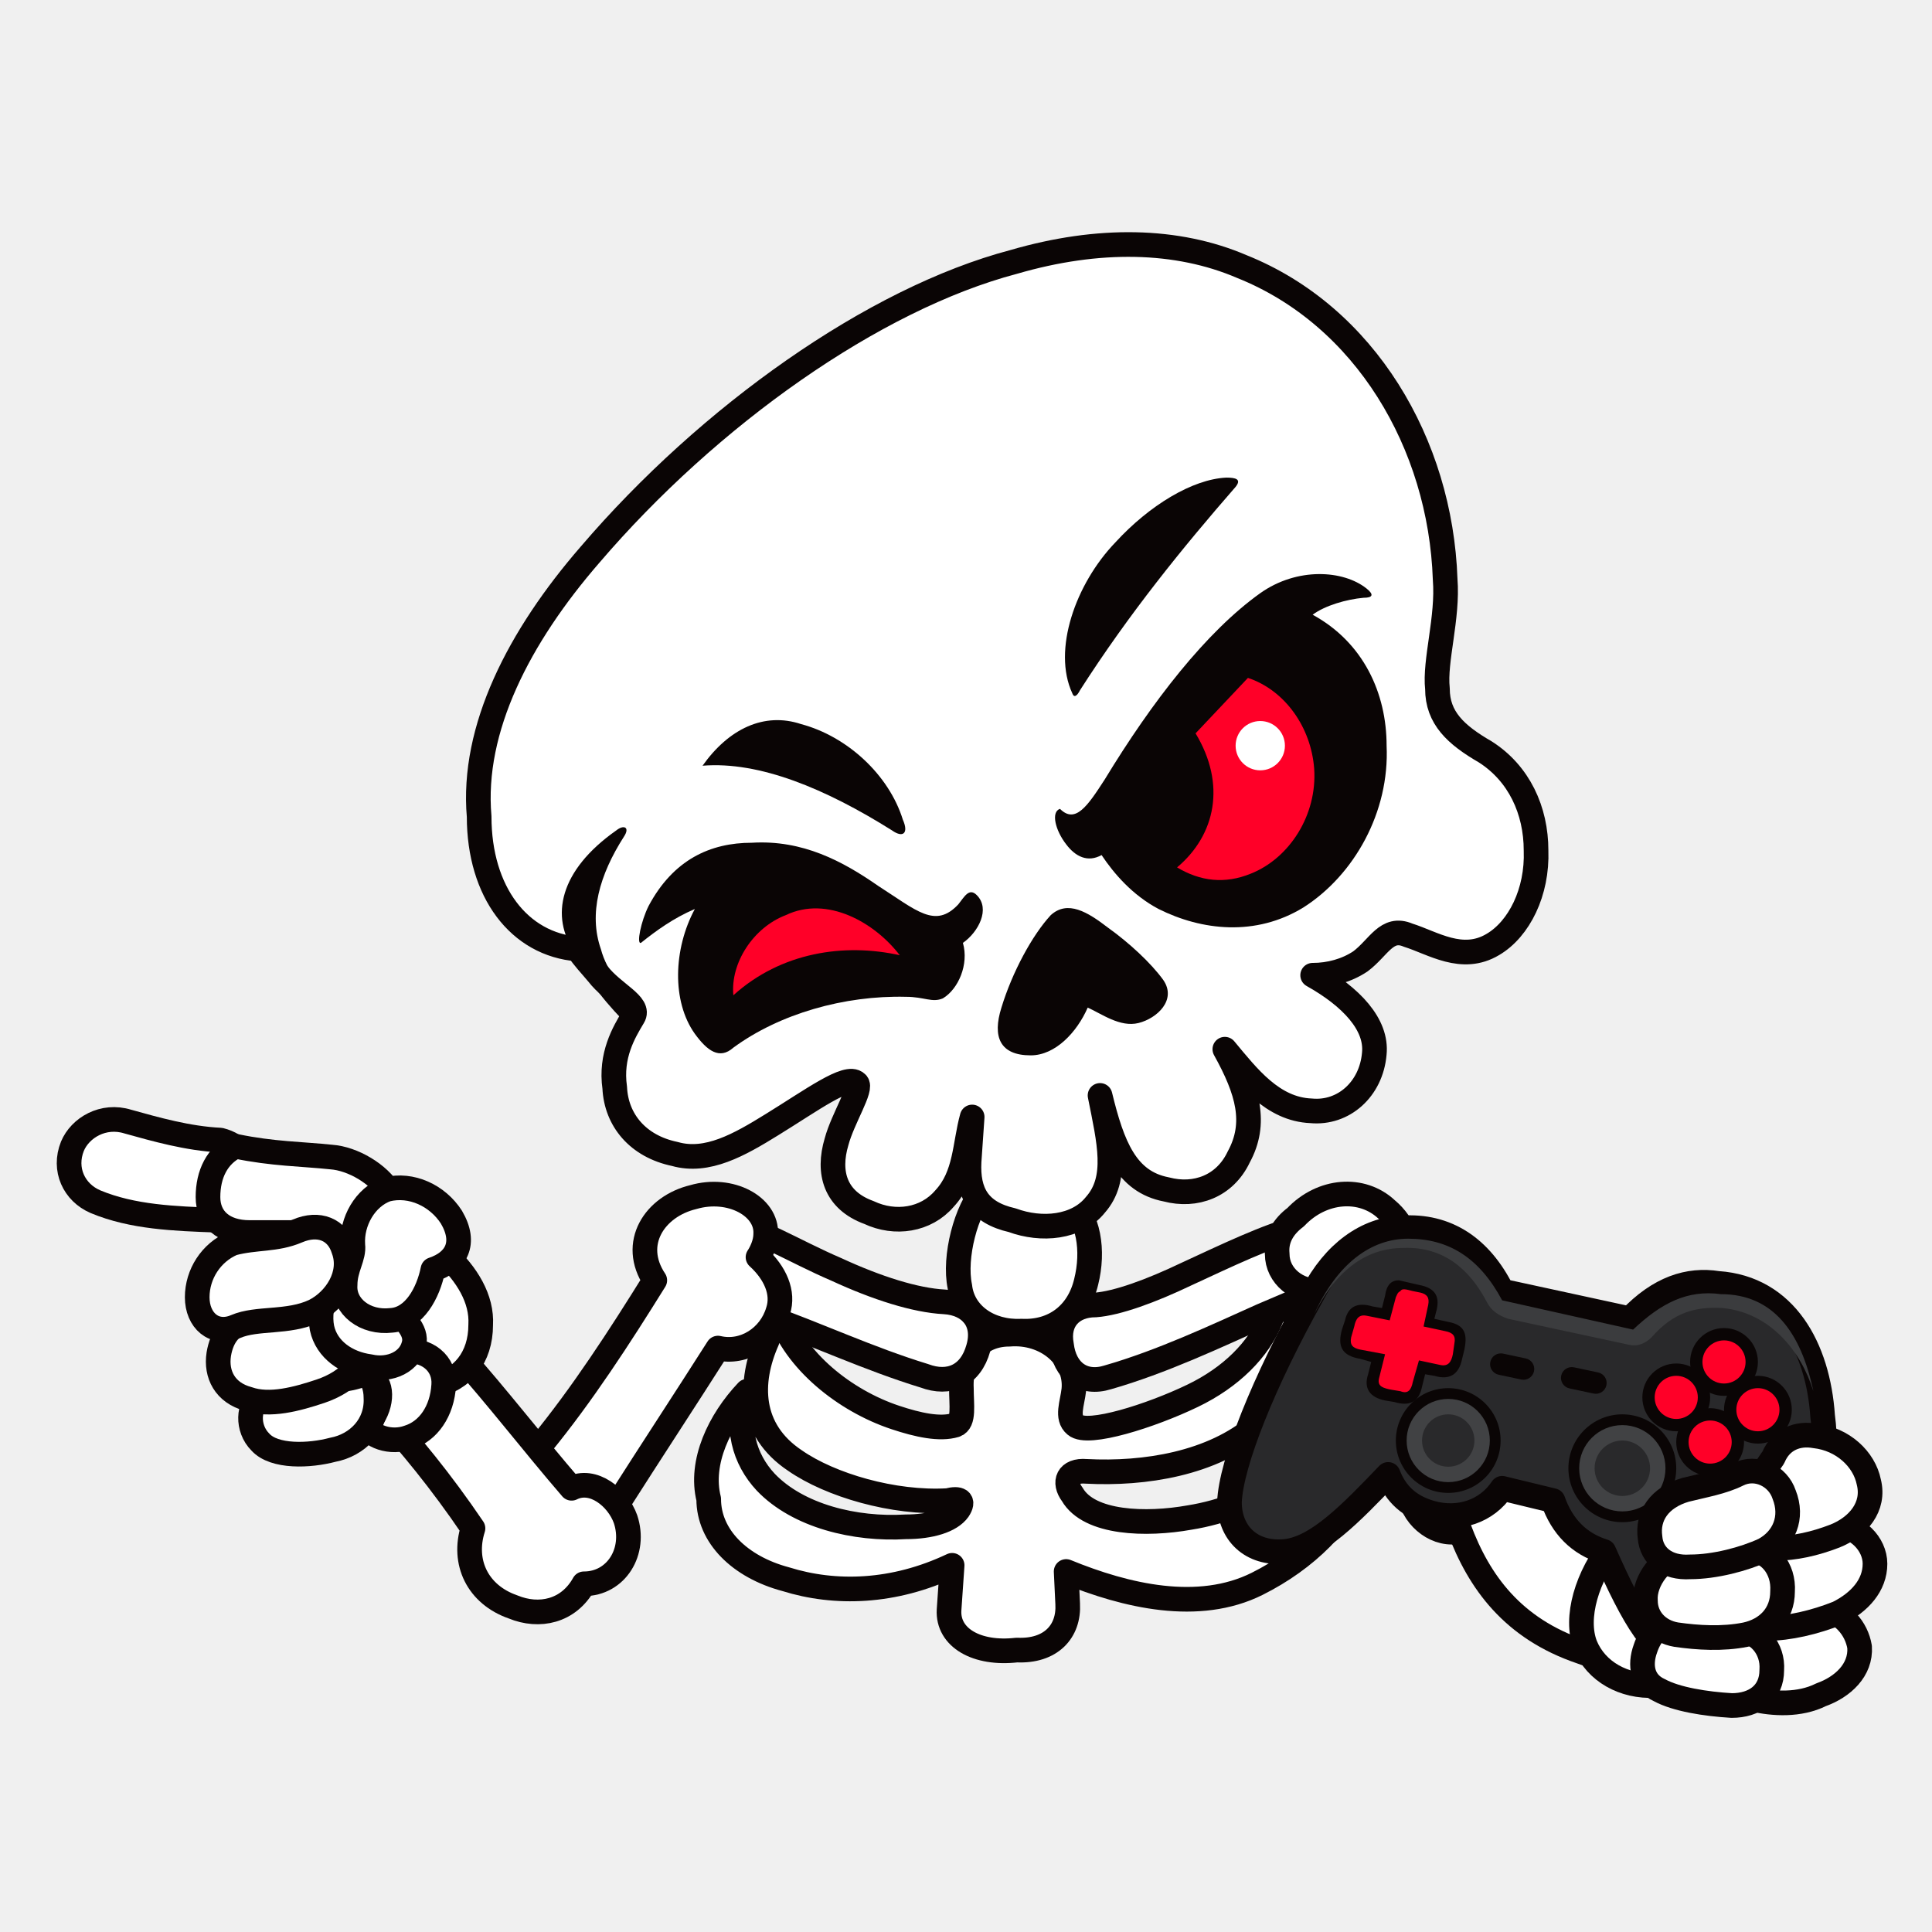
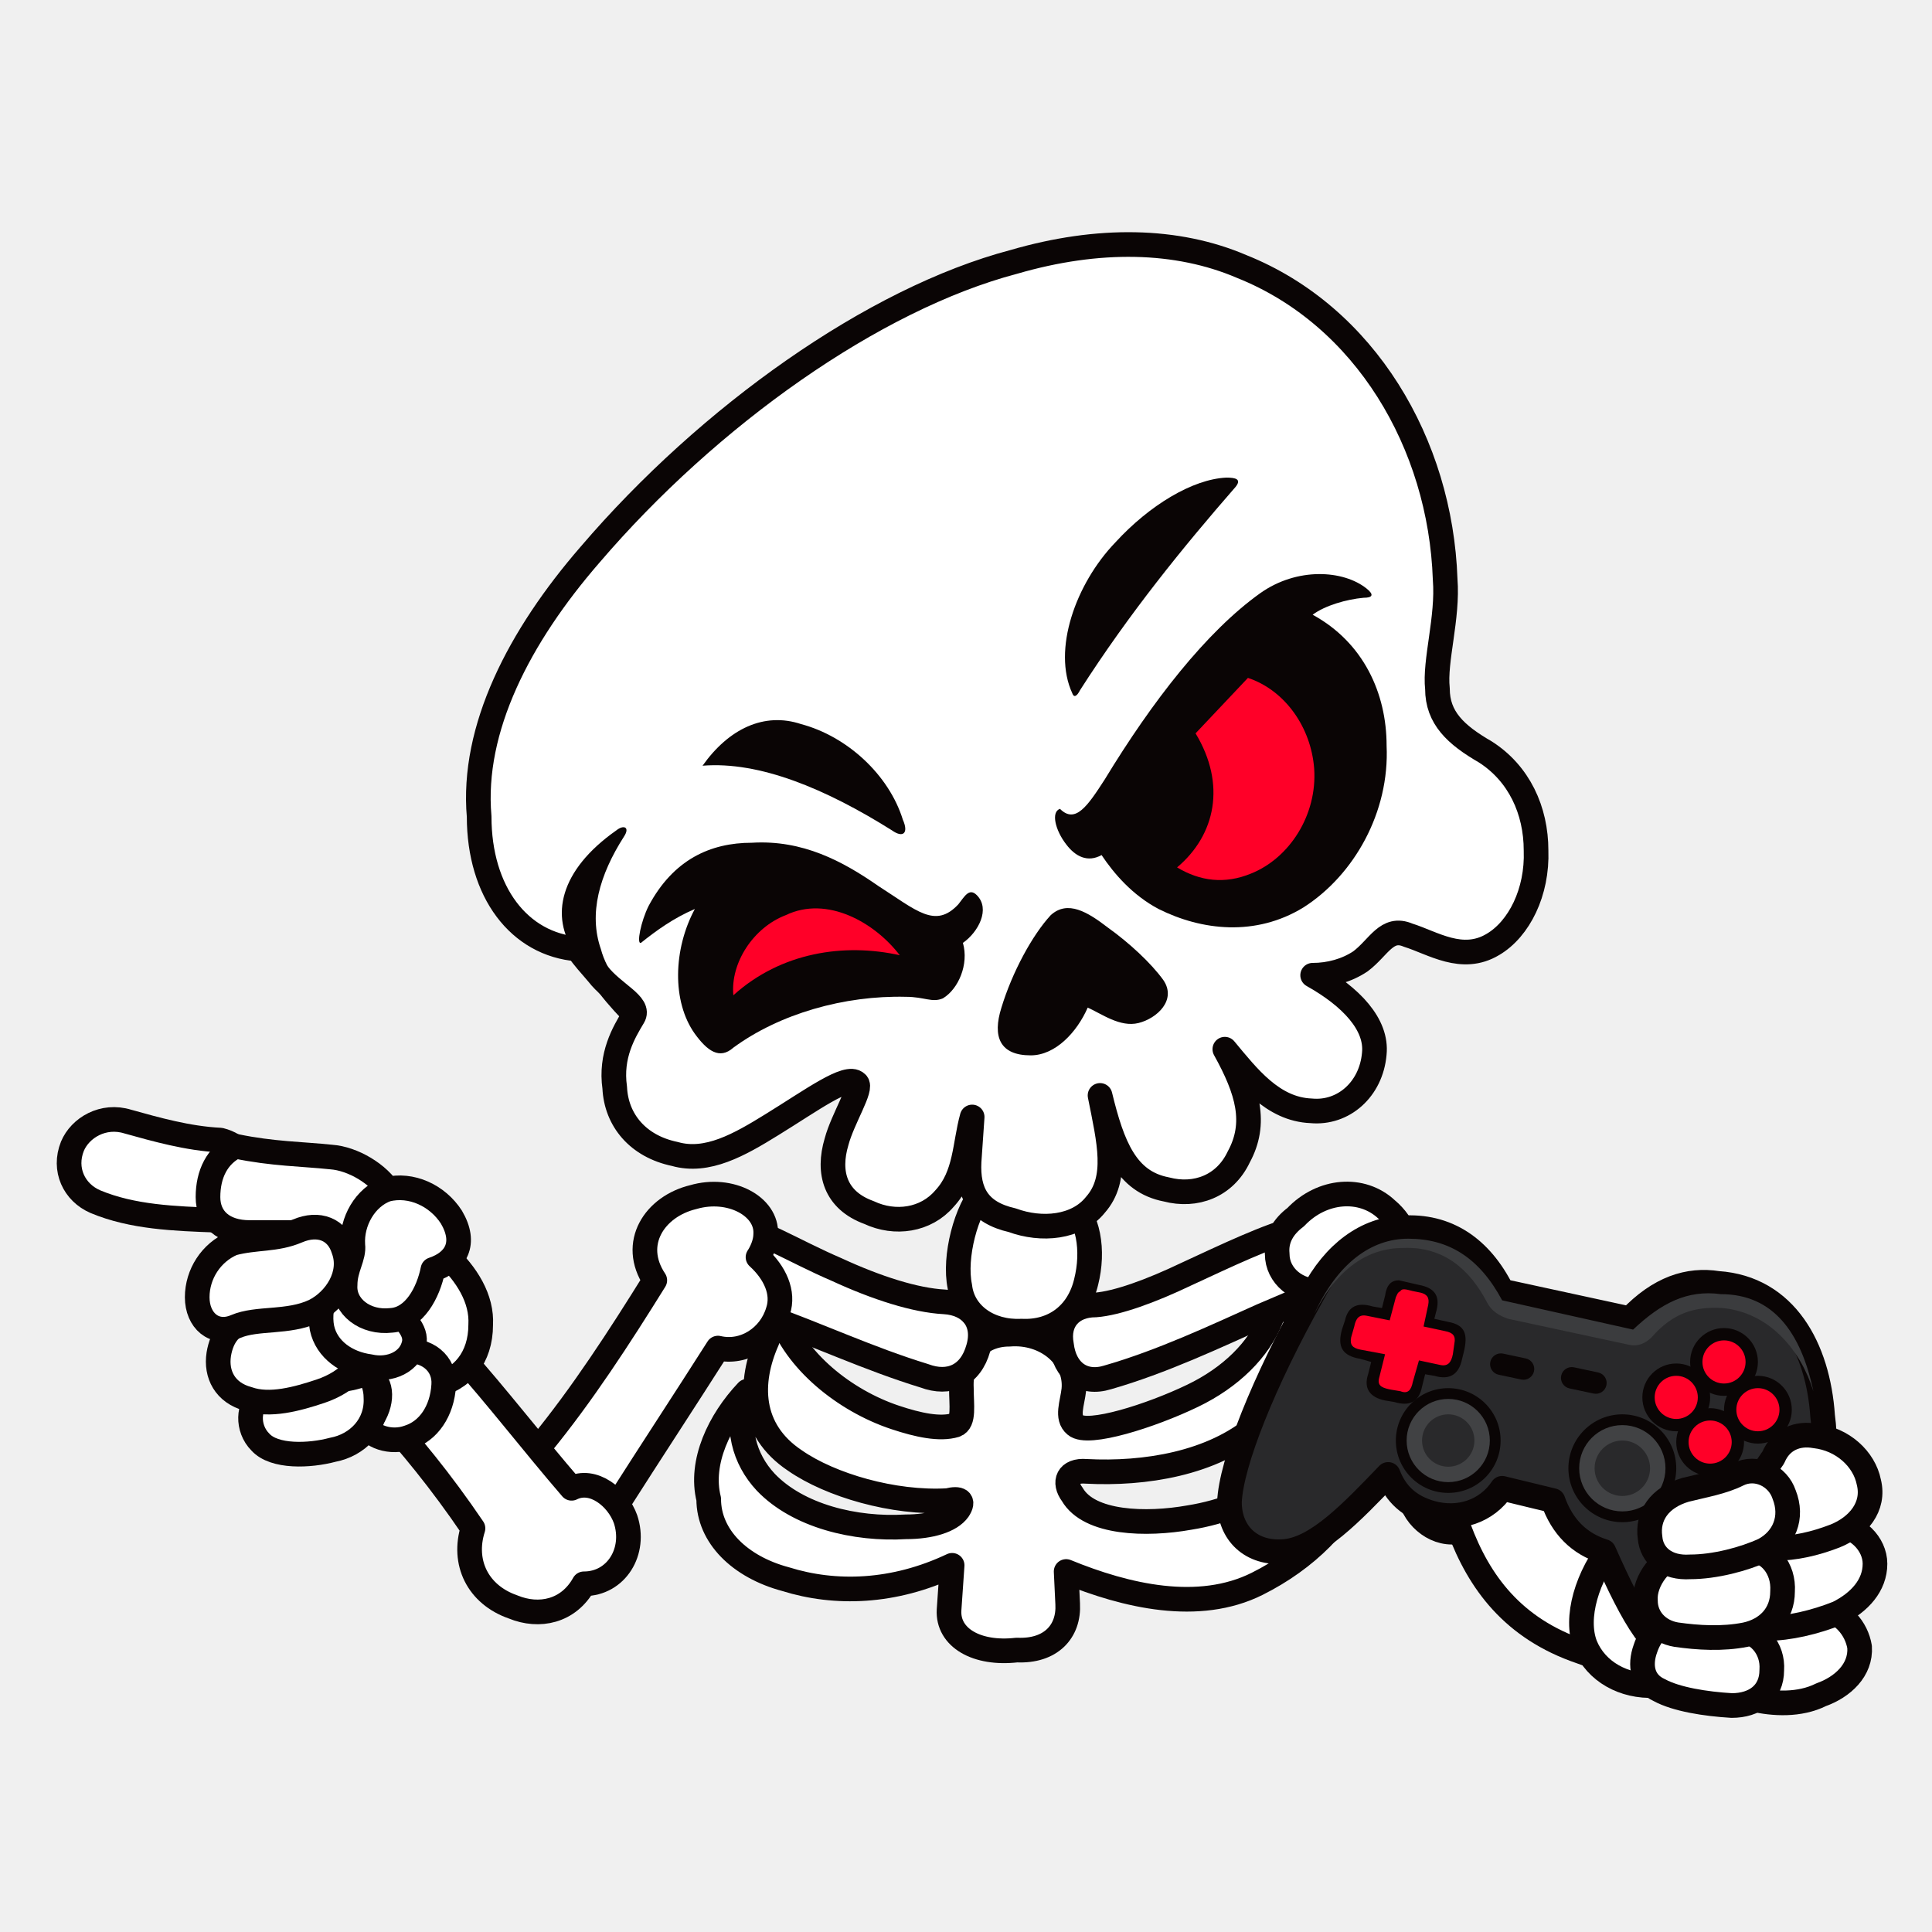
- <svg xmlns="http://www.w3.org/2000/svg" width="1254" height="1254" viewBox="0 0 1254 1254" version="1.1" role="img" aria-labelledby="character-title character-description" style="fill-rule:nonzero;stroke-linecap:round;stroke-linejoin:round;">
+ <svg xmlns="http://www.w3.org/2000/svg" xmlns:xlink="http://www.w3.org/1999/xlink" width="1254" height="1254" viewBox="0 0 1254 1254" version="1.1" role="img" aria-labelledby="character-title character-description" style="fill-rule:nonzero;stroke-linecap:round;stroke-linejoin:round;">
+   <defs>
+     <g id="eye-gaze-guides" data-coordinate-space="_03-·-Head---complete-skull" data-calibration-pose="current socket openings">
+       <path id="gaze-bounds-left" d="M 530 595 C 543.255 595 554 600.373 554 607 C 554 654.253 543.255 692.56 530 692.56 C 516.745 692.56 506 654.253 506 607 C 506 600.373 516.745 595 530 595 Z" data-center-x="530" data-center-y="607" data-max-horizontal="24" data-max-up="12" data-max-down="85.56" data-normal-iris-radius="58" data-down-visible-height-fraction="0.3" />
+       <circle id="gaze-neutral-left" cx="530" cy="607" r="1" />
+       <circle id="gaze-down-limit-left" cx="530" cy="692.56" r="1" />
+       <path id="gaze-bounds-right" d="M 815 498 C 828.255 498 839 503.373 839 510 C 839 567.747 828.255 614.56 815 614.56 C 801.745 614.56 791 567.747 791 510 C 791 503.373 801.745 498 815 498 Z" data-center-x="815" data-center-y="510" data-max-horizontal="24" data-max-up="12" data-max-down="104.56" data-normal-iris-radius="52" data-down-visible-height-fraction="0.3" />
+       <circle id="gaze-neutral-right" cx="815" cy="510" r="1" />
+       <circle id="gaze-down-limit-right" cx="815" cy="614.56" r="1" />
+     </g>
+     <path id="eye-opening-left" d="M416,612 C413,613 416,598 421,588 C437,558 461,547 488,547 C521,545 547,559 570,575 C595,591 607,603 622,587 C626,582 629,576 634,581 C643,590 635,605 625,612 C629,626 622,642 612,648 C605,651 600,647 588,647 C548,646 506,658 476,680 C467,688 459,682 451,671 C436,650 437,616 451,590 C437,596 426,604 416,612 Z" />
+     <clipPath id="eye-clip-left" clipPathUnits="userSpaceOnUse">
+       <use href="#eye-opening-left" xlink:href="#eye-opening-left" />
+     </clipPath>
+     <path id="eye-opening-right" d="M688,525 C698,535 706,523 717,506 C748,455 783,410 818,385 C842,368 872,370 887,382 C892,386 891,388 885,388 C874,389 860,393 852,399 C885,417 900,450 900,484 C902,527 879,568 846,589 C815,608 780,604 752,590 C735,581 723,567 715,555 C706,560 698,556 692,548 C685,539 682,527 688,525 Z" />
+     <clipPath id="eye-clip-right" clipPathUnits="userSpaceOnUse">
+       <use href="#eye-opening-right" xlink:href="#eye-opening-right" />
+     </clipPath>
+   </defs>
  <g id="_01-·-Body">
    <g id="Rib-cage-and-sternum">
      <path id="ribs-and-sternum" d="M506,853 C516,883 548,909 581,920 C596,925 610,928 620,925 C626,923 624,912 624,901 C623,880 636,866 655,866 C679,864 699,881 697,902 C696,911 692,920 698,925 C706,932 747,919 774,906 C799,894 817,876 825,856 C828,848 835,847 840,854 C853,876 838,907 816,925 C787,950 743,957 705,955 C693,954 690,962 696,970 C707,989 744,990 772,985 C816,978 856,951 865,920 C868,910 868,902 865,894 C885,915 890,940 882,961 C873,987 848,1012 816,1028 C778,1047 731,1036 692,1020 L693,1041 C694,1059 682,1072 660,1071 C634,1074 615,1063 616,1045 L618,1016 C580,1034 542,1035 510,1025 C480,1017 460,997 460,973 C454,949 467,922 485,903 C477,926 483,947 497,962 C518,984 555,993 588,991 C604,991 617,987 622,980 C626,974 623,972 615,974 C580,976 539,964 516,948 C486,928 486,897 498,870 C500,863 503,857 506,853 Z" fill="white" stroke="#0a0505" stroke-width="16" />
    </g>
    <g id="Collarbones">
      <path id="clavicle-left" data-pivot="456 807" d="M467,792 C492,797 515,812 543,824 C569,836 594,844 613,845 C630,846 640,858 635,875 C630,893 616,899 600,893 C564,882 530,866 496,854 C474,847 453,835 449,818 C446,803 453,791 467,792 Z" fill="white" stroke="#0a0505" stroke-width="16" />
      <path id="clavicle-right" data-pivot="866 806" d="M843,797 C823,802 796,815 770,827 C747,838 725,846 711,847 C696,847 686,857 689,873 C691,890 703,899 719,894 C754,884 790,867 819,854 C842,844 863,837 870,822 C876,807 861,793 843,797 Z" fill="white" stroke="#0a0505" stroke-width="16" />
    </g>
    <g id="Neck">
      <path id="neck-bone" data-pivot="661 817" d="M639,772 C653,762 678,763 693,778 C707,790 710,812 705,832 C700,853 684,865 663,864 C642,865 625,853 623,835 C619,816 627,785 639,772 Z" fill="white" stroke="#0a0505" stroke-width="16" />
    </g>
  </g>
  <g id="_02-·-Pointing-arm---viewer-left" data-pivot="457 811" fill="#ffffff" stroke="#0a0505" stroke-width="16" stroke-linecap="round" stroke-linejoin="round">
    <g id="upper-arm-left" data-pivot="458 811">
      <path id="humerus-left" data-pivot="458 811" d="M351 938 C378 905 402 868 425 831 C409 807 425 783 450 777 C474 770 498 783 497 801 C497 807 494 813 492 816 C503 826 509 839 505 851 C500 868 483 879 466 875 C445 908 422 943 401 976 C389 996 367 1007 350 993 C333 979 335 958 351 938 Z" />
    </g>
    <g id="forearm-left" data-pivot="353 996">
      <path id="forearm-bone-left" data-pivot="353 996" d="M258 878 C269 866 286 866 298 879 C323 907 346 937 371 966 C385 959 401 972 406 986 C413 1007 400 1028 379 1028 C369 1046 350 1050 333 1043 C310 1035 300 1014 307 992 C286 961 266 937 247 916 C236 904 244 888 258 878 Z" />
    </g>
  </g>
  <g id="_03-·-Head---complete-skull" data-pivot="670 710">
    <path id="skull" d="M375,616 C337,613 311,579 311,530 C306,473 337,413 383,360 C460,270 567,194 658,170 C713,154 764,155 806,173 C886,205 935,288 938,376 C940,401 931,429 933,447 C933,466 945,477 964,488 C986,502 997,526 997,552 C998,579 986,603 969,613 C949,625 930,612 914,607 C900,601 895,615 883,624 C874,630 863,633 852,633 C877,647 894,665 892,684 C890,707 872,723 851,721 C826,720 810,699 795,681 C810,708 816,729 804,751 C795,770 776,777 757,772 C731,767 722,744 714,711 C720,741 726,765 711,782 C699,797 676,799 657,792 C635,787 628,774 629,754 L631,725 C626,743 627,763 613,778 C601,792 581,795 564,787 C542,779 537,761 543,741 C547,726 560,706 556,703 C550,697 527,714 501,730 C480,743 459,755 438,749 C414,744 400,727 399,706 C396,685 405,670 411,660 C416,652 398,645 388,632 C383,626 379,622 375,616 Z" fill="#ffffff" stroke="#0a0505" stroke-width="16" stroke-linecap="round" stroke-linejoin="round" />
    <g id="Right-eye" data-pivot="796 490">
-       <path id="eye-socket-right" d="M688,525 C698,535 706,523 717,506 C748,455 783,410 818,385 C842,368 872,370 887,382 C892,386 891,388 885,388 C874,389 860,393 852,399 C885,417 900,450 900,484 C902,527 879,568 846,589 C815,608 780,604 752,590 C735,581 723,567 715,555 C706,560 698,556 692,548 C685,539 682,527 688,525 Z" fill="#0a0505" />
-       <path id="eye-red-right" d="M810,440 C834,448 851,472 853,499 C855,529 837,557 812,567 C795,574 779,572 764,563 C789,542 796,509 776,476 Z" fill="#ff0028" />
+       <use href="#eye-opening-right" xlink:href="#eye-opening-right" id="eye-socket-right" fill="#0a0505" />
+       <g id="eye-contents-right" clip-path="url(#eye-clip-right)">
+         <g id="iris-static-right">
+           <path id="eye-red-right" d="M810,440 C834,448 851,472 853,499 C855,529 837,557 812,567 C795,574 779,572 764,563 C789,542 796,509 776,476 Z" fill="#ff0028" />
+         </g>
+         <g id="iris-dynamic-right" style="display:none;">
+           <g id="iris-gaze-right" transform="translate(0 0)" data-bounds-guide="gaze-bounds-right">
+             <circle id="iris-circle-right" cx="815" cy="510" r="52" fill="#ff0028" />
+           </g>
+         </g>
+       </g>
+       <g id="eye-dynamic-rim-right" style="display:none;">
+         <use href="#eye-opening-right" xlink:href="#eye-opening-right" id="eye-outline-right" fill="none" stroke="#0a0505" stroke-width="16" stroke-linecap="round" stroke-linejoin="round" />
+       </g>
      <path id="brow-right" d="M696,450 C683,422 698,379 724,352 C746,328 774,311 796,310 C802,310 806,311 802,316 C768,355 733,398 701,448 C699,452 697,453 696,450 Z" fill="#0a0505" />
-       <circle id="eye-highlight" cx="818" cy="484" r="16" fill="#ffffff" />
    </g>
    <g id="Left-eye" data-pivot="525 600">
-       <path id="eye-socket-left" d="M416,612 C413,613 416,598 421,588 C437,558 461,547 488,547 C521,545 547,559 570,575 C595,591 607,603 622,587 C626,582 629,576 634,581 C643,590 635,605 625,612 C629,626 622,642 612,648 C605,651 600,647 588,647 C548,646 506,658 476,680 C467,688 459,682 451,671 C436,650 437,616 451,590 C437,596 426,604 416,612 Z" fill="#0a0505" />
-       <path id="eye-red-left" d="M476,646 C474,625 489,602 510,594 C537,581 568,599 584,620 C548,612 507,618 476,646 Z" fill="#ff0028" />
+       <use href="#eye-opening-left" xlink:href="#eye-opening-left" id="eye-socket-left" fill="#0a0505" />
+       <g id="eye-contents-left" clip-path="url(#eye-clip-left)">
+         <g id="iris-static-left">
+           <path id="eye-red-left" d="M476,646 C474,625 489,602 510,594 C537,581 568,599 584,620 C548,612 507,618 476,646 Z" fill="#ff0028" />
+         </g>
+         <g id="iris-dynamic-left" style="display:none;">
+           <g id="iris-gaze-left" transform="translate(0 0)" data-bounds-guide="gaze-bounds-left">
+             <circle id="iris-circle-left" cx="530" cy="607" r="58" fill="#ff0028" />
+           </g>
+         </g>
+       </g>
+       <g id="eye-dynamic-rim-left" style="display:none;">
+         <use href="#eye-opening-left" xlink:href="#eye-opening-left" id="eye-outline-left" fill="none" stroke="#0a0505" stroke-width="16" stroke-linecap="round" stroke-linejoin="round" />
+       </g>
      <path id="brow-left" d="M456,497 C473,473 496,462 520,470 C550,478 577,503 586,532 C590,541 586,544 579,539 C536,512 493,494 456,497 Z" fill="#0a0505" />
    </g>
    <g id="temple-detail">
      <path id="temple-contour" d="M373,618 C357,595 363,565 400,539 C405,535 409,537 405,543 C389,568 382,593 390,616 C394,631 405,644 416,652 L410,668 C394,652 382,638 373,618 Z" fill="#0a0505" />
    </g>
    <path id="nose" d="M650,654 C657,631 670,607 682,594 C693,584 706,592 719,602 C733,612 747,625 755,636 C764,649 751,661 739,664 C727,667 715,658 706,654 C699,670 685,685 669,685 C649,685 644,673 650,654 Z" fill="#0a0505" />
  </g>
  <g id="_04-·-Controller-arm-and-palm---viewer-right" fill="white" stroke="#0a0505" stroke-width="16" stroke-linecap="round" stroke-linejoin="round" data-pivot="872 810">
    <g id="Controller-upper-arm-bone" data-pivot="872 810">
      <path id="humerus-controller" d="M841,790 C858,772 884,770 900,785 C906,790 910,796 912,802 C929,803 938,818 931,834 C927,843 920,848 910,850 L960,937 C979,940 989,957 982,973 C978,985 967,992 956,990 C942,1000 925,992 918,979 C914,972 914,965 917,957 L872,865 L858,838 C842,839 829,828 829,814 C828,804 833,796 841,790 Z" data-pivot="872 810" data-reconstructed="complete-shape-under-overlap" />
    </g>
    <g id="Controller-forearm-bone" data-pivot="956 971">
      <path id="forearm-bone-controller" d="M945,948 C960,934 989,937 1004,954 C1015,977 1038,996 1055,1013 C1071,1029 1080,1057 1067,1069 C1057,1080 1042,1078 1026,1072 C982,1057 960,1027 947,992 C934,988 930,967 939,955 L945,948 Z" data-pivot="956 971" data-reconstructed="complete-shape-under-overlap" />
    </g>
    <g id="Controller-palm" data-pivot="1046 1051">
      <path id="controller-palm-bone" d="M1047,1002 C1061,989 1078,989 1092,1000 C1107,981 1137,978 1156,990 C1174,1002 1183,1025 1180,1044 C1178,1073 1160,1092 1135,1095 C1116,1098 1093,1097 1074,1094 C1054,1095 1036,1085 1029,1068 C1022,1050 1030,1023 1047,1002 Z" data-pivot="1046 1051" data-reconstructed="complete-shape-under-overlap" />
    </g>
  </g>
  <g id="_05-·-Gamepad" data-pivot="1004 939">
    <g id="Gamepad-casing">
      <path id="gamepad-shell" d="M852,840 C866,813 887,798 910,797 C939,795 961,810 975,838 L1058,856 C1077,836 1096,830 1115,833 C1159,836 1180,875 1183,919 C1187,949 1181,975 1165,998 C1154,1013 1144,1025 1134,1044 C1123,1066 1110,1080 1093,1077 C1074,1074 1061,1052 1041,1007 C1025,1002 1014,991 1008,974 L975,966 C965,981 947,987 929,982 C915,978 906,970 901,957 C877,982 855,1005 834,1007 C812,1009 798,995 798,975 C799,950 820,897 852,840 Z" fill="#29292b" stroke="#0a0505" stroke-width="16" stroke-linecap="round" stroke-linejoin="round" data-reconstructed="complete-shape-under-overlap" />
      <path id="gamepad-top-bevel" d="M853,853 C868,823 888,810 911,810 C937,809 954,824 965,845 C968,851 973,854 979,856 L1058,873 C1063,874 1068,872 1072,868 C1086,852 1100,848 1118,849 C1149,852 1169,877 1177,903 C1169,865 1151,840 1117,840 C1095,837 1078,846 1060,863 L975,844 C960,816 940,804 914,804 C890,804 868,820 853,853 Z" fill="#3b3c3e" />
    </g>
    <g id="Directional-pad">
      <path id="d-pad-outline" d="M908,831 L921,834 C932,836 935,842 932,852 L931,856 L940,858 C951,860 953,866 950,878 L949,882 C947,892 941,896 931,893 L925,892 L923,900 C921,910 915,913 905,910 L899,909 C889,907 885,901 888,892 L890,884 L883,882 C871,880 868,874 871,863 L873,857 C875,848 881,845 891,848 L897,849 L899,841 C900,834 903,831 908,831 Z" fill="#0a0505" />
      <path id="d-pad-red" d="M909,838 C910,836 913,837 917,838 L922,839 C926,840 928,842 927,847 L924,861 L938,864 C943,865 945,867 944,872 L943,879 C942,884 940,887 935,886 L921,883 L917,897 C916,902 914,905 909,903 L903,902 C898,901 894,900 895,895 L899,879 L883,876 C878,875 876,873 877,868 L879,861 C880,856 882,853 887,854 L902,857 L906,842 C907,840 907,839 909,838 Z" fill="#ff0028" />
    </g>
    <g id="Gamepad-center-buttons" fill="#0a0505">
      <rect id="select-button" x="967" y="880" width="29" height="14" rx="7" transform="rotate(12 981.5 887)" />
      <rect id="start-button" x="1013" y="889" width="30" height="14" rx="7" transform="rotate(12 1028 896)" />
    </g>
    <g id="Analog-stick-left">
      <ellipse id="analog-left-outline" cx="940" cy="935" rx="34" ry="34" fill="#0a0505" />
      <ellipse id="analog-left-ring" cx="940" cy="935" rx="27" ry="27" fill="#414244" />
      <ellipse id="analog-left-cap" cx="940" cy="935" rx="17" ry="17" fill="#29292b" />
    </g>
    <g id="Analog-stick-right">
      <ellipse id="analog-right-outline" cx="1053" cy="953" rx="35" ry="35" fill="#0a0505" />
      <ellipse id="analog-right-ring" cx="1053" cy="953" rx="28" ry="28" fill="#414244" />
      <ellipse id="analog-right-cap" cx="1053" cy="953" rx="18" ry="18" fill="#29292b" />
    </g>
    <g id="Gamepad-action-buttons">
      <g id="Action-button-top">
        <circle id="action-top-outline" cx="1119" cy="884" r="22" fill="#0a0505" />
        <circle id="action-top-red" cx="1119" cy="884" r="14" fill="#ff0028" />
      </g>
      <g id="Action-button-left">
        <circle id="action-left-outline" cx="1088" cy="907" r="22" fill="#0a0505" />
        <circle id="action-left-red" cx="1088" cy="907" r="14" fill="#ff0028" />
      </g>
      <g id="Action-button-right">
        <circle id="action-right-outline" cx="1141" cy="915" r="22" fill="#0a0505" />
        <circle id="action-right-red" cx="1141" cy="915" r="14" fill="#ff0028" />
      </g>
      <g id="Action-button-bottom">
        <circle id="action-bottom-outline" cx="1110" cy="936" r="22" fill="#0a0505" />
        <circle id="action-bottom-red" cx="1110" cy="936" r="14" fill="#ff0028" />
      </g>
    </g>
  </g>
  <g id="_06-·-Controller-fingers---viewer-right" fill="white" stroke="#0a0505" stroke-width="16" stroke-linecap="round" stroke-linejoin="round" data-pivot="1126 1035">
    <g id="Controller-ring-finger" data-pivot="1173 1096">
      <g id="Controller-ring-section-1">
        <path id="controller-ring-proximal" d="M1143,1047 C1156,1046 1170,1040 1181,1043 C1196,1046 1205,1057 1207,1069 C1208,1084 1196,1095 1182,1100 C1168,1107 1151,1106 1138,1103 C1125,1100 1120,1088 1123,1075 C1125,1061 1131,1050 1143,1047 Z" data-pivot="1173 1096" />
      </g>
      <g id="Controller-ring-section-2">
        <path id="controller-ring-distal" d="M1085,1053 C1095,1055 1113,1058 1127,1058 C1141,1058 1151,1070 1150,1084 C1150,1099 1139,1107 1124,1107 C1107,1106 1088,1103 1077,1097 C1066,1092 1064,1081 1068,1070 C1071,1061 1077,1054 1085,1053 Z" data-pivot="1144 1083" />
      </g>
    </g>
    <g id="Controller-middle-finger" data-pivot="1187 1044">
      <g id="Controller-middle-section-1">
        <path id="controller-middle-proximal" d="M1150,1002 C1164,1001 1180,990 1191,990 C1205,990 1217,1002 1217,1015 C1217,1029 1207,1040 1193,1047 C1178,1053 1161,1057 1147,1057 C1134,1057 1126,1047 1127,1032 C1128,1019 1137,1007 1150,1002 Z" data-pivot="1187 1044" />
      </g>
      <g id="Controller-middle-section-2">
        <path id="controller-middle-distal" d="M1093,1008 C1107,1010 1123,1008 1135,1006 C1148,1006 1158,1018 1157,1033 C1157,1048 1147,1058 1133,1061 C1118,1064 1102,1063 1088,1061 C1076,1059 1068,1050 1068,1039 C1067,1026 1079,1010 1093,1008 Z" data-pivot="1151 1039" />
      </g>
    </g>
    <g id="Controller-index-finger" data-pivot="1180 997">
      <g id="Controller-index-section-1">
        <path id="controller-index-proximal" d="M1151,946 C1156,934 1167,930 1178,932 C1196,934 1210,947 1213,962 C1217,978 1206,991 1191,997 C1178,1002 1165,1005 1152,1005 C1139,1004 1133,994 1135,980 C1136,968 1144,956 1151,946 Z" data-pivot="1180 997" />
      </g>
      <g id="Controller-index-section-2">
        <path id="controller-index-distal" d="M1094,967 C1106,964 1118,962 1128,957 C1140,951 1154,958 1158,970 C1164,985 1158,999 1145,1006 C1132,1012 1113,1017 1097,1017 C1082,1018 1072,1010 1071,998 C1069,984 1077,972 1094,967 Z" data-pivot="1151 993" />
      </g>
    </g>
  </g>
  <g id="_07-·-Pointing-hand---viewer-left" data-pivot="277 888" fill="#ffffff" stroke="#0a0505" stroke-width="16" stroke-linecap="round" stroke-linejoin="round">
    <g id="pointing-palm" data-pivot="277 888">
      <path id="pointing-palm-bone" data-pivot="277 888" d="M241 797 C257 790 275 801 289 814 C303 827 313 843 312 860 C312 881 300 896 282 899 C268 903 253 894 243 883 C230 869 220 851 223 833 C225 816 230 804 241 797 Z" />
    </g>
    <g id="pointing-index" data-pivot="250 792">
      <path id="pointing-index-proximal" data-reconstructed="occluded-section" data-pivot="250 792" d="M234 771 C246 770 259 782 257 794 C255 808 244 814 230 810 L209 796 C198 788 198 777 208 773 C217 770 226 772 234 771 Z" />
      <path id="pointing-index-distal" data-pivot="145 762" d="M143 740 C122 739 101 733 83 728 C67 723 52 732 47 744 C41 759 48 774 62 780 C86 790 113 791 141 792 C156 792 167 780 164 765 C162 752 155 743 143 740 Z" />
      <path id="pointing-index-intermediate" data-pivot="227 779" d="M153 744 C177 749 196 749 215 751 C229 752 246 762 253 774 C260 786 253 802 241 807 C225 811 217 799 203 800 L162 800 C145 800 135 791 135 777 C135 762 141 750 153 744 Z" />
    </g>
    <g id="pointing-little" data-pivot="277 896">
      <path id="pointing-little-proximal" data-pivot="277 896" d="M261 877 C277 875 289 885 288 899 C287 916 278 929 265 933 C254 937 240 933 236 923 C230 910 238 899 243 889 C247 882 251 878 261 877 Z" />
      <path id="pointing-little-intermediate" data-reconstructed="occluded-section" data-pivot="248 910" d="M238 893 C248 895 249 909 242 920 C237 930 223 934 211 936 L193 938 C184 937 179 927 184 918 C188 909 197 904 210 900 C220 897 230 891 238 893 Z" />
      <path id="pointing-little-distal" data-pivot="225 914" d="M181 902 C196 900 211 897 224 889 C235 883 244 894 244 907 C245 925 232 938 216 941 C201 945 178 946 169 936 C160 927 161 912 169 907 C172 904 176 903 181 902 Z" />
    </g>
    <g id="pointing-ring" data-pivot="277 870">
      <path id="pointing-ring-proximal" data-reconstructed="occluded-section" data-pivot="277 870" d="M216 866 C227 859 241 861 244 871 C247 881 236 889 225 891 L211 894 C199 894 199 878 216 866 Z" />
      <path id="pointing-ring-intermediate" data-reconstructed="occluded-section" data-pivot="249 878" d="M227 858 C240 854 253 861 252 874 C251 887 237 893 225 895 L205 898 C193 899 186 889 192 879 C198 869 215 862 227 858 Z" />
      <path id="pointing-ring-distal" data-pivot="218 877" d="M160 857 C175 853 192 855 208 848 C219 843 230 853 234 866 C241 883 226 897 208 903 C193 908 175 913 161 908 C146 904 140 892 142 879 C144 867 150 860 160 857 Z" />
    </g>
    <g id="pointing-middle" data-pivot="267 848">
      <path id="pointing-middle-proximal" data-reconstructed="occluded-section" data-pivot="267 848" d="M233 835 C243 829 251 838 255 848 C258 857 259 865 251 871 C241 877 226 869 223 859 C222 849 226 839 233 835 Z" />
      <path id="pointing-middle-intermediate" data-pivot="244 854" d="M226 822 C240 821 251 833 255 845 C259 855 270 861 269 871 C267 884 253 890 240 887 C225 885 212 876 209 862 C206 847 214 827 226 822 Z" />
      <path id="pointing-middle-distal" data-pivot="208 823" d="M151 807 C166 803 179 805 193 799 C207 793 219 798 223 811 C229 827 218 844 204 851 C187 859 167 855 153 861 C139 867 128 857 128 842 C128 827 137 813 151 807 Z" />
    </g>
    <g id="pointing-thumb" data-pivot="268 797">
      <path id="pointing-thumb-proximal" data-reconstructed="occluded-section" data-pivot="268 797" d="M246 783 C259 777 277 784 282 796 C287 809 276 823 267 832 C257 843 245 849 234 842 C222 834 226 819 230 807 C234 796 236 788 246 783 Z" />
      <path id="pointing-thumb-distal" data-pivot="248 817" d="M251 772 C267 768 284 776 293 790 C303 807 296 819 281 824 C278 839 269 856 254 857 C237 859 223 848 224 834 C224 823 230 816 229 808 C228 793 237 777 251 772 Z" />
    </g>
  </g>
</svg>
